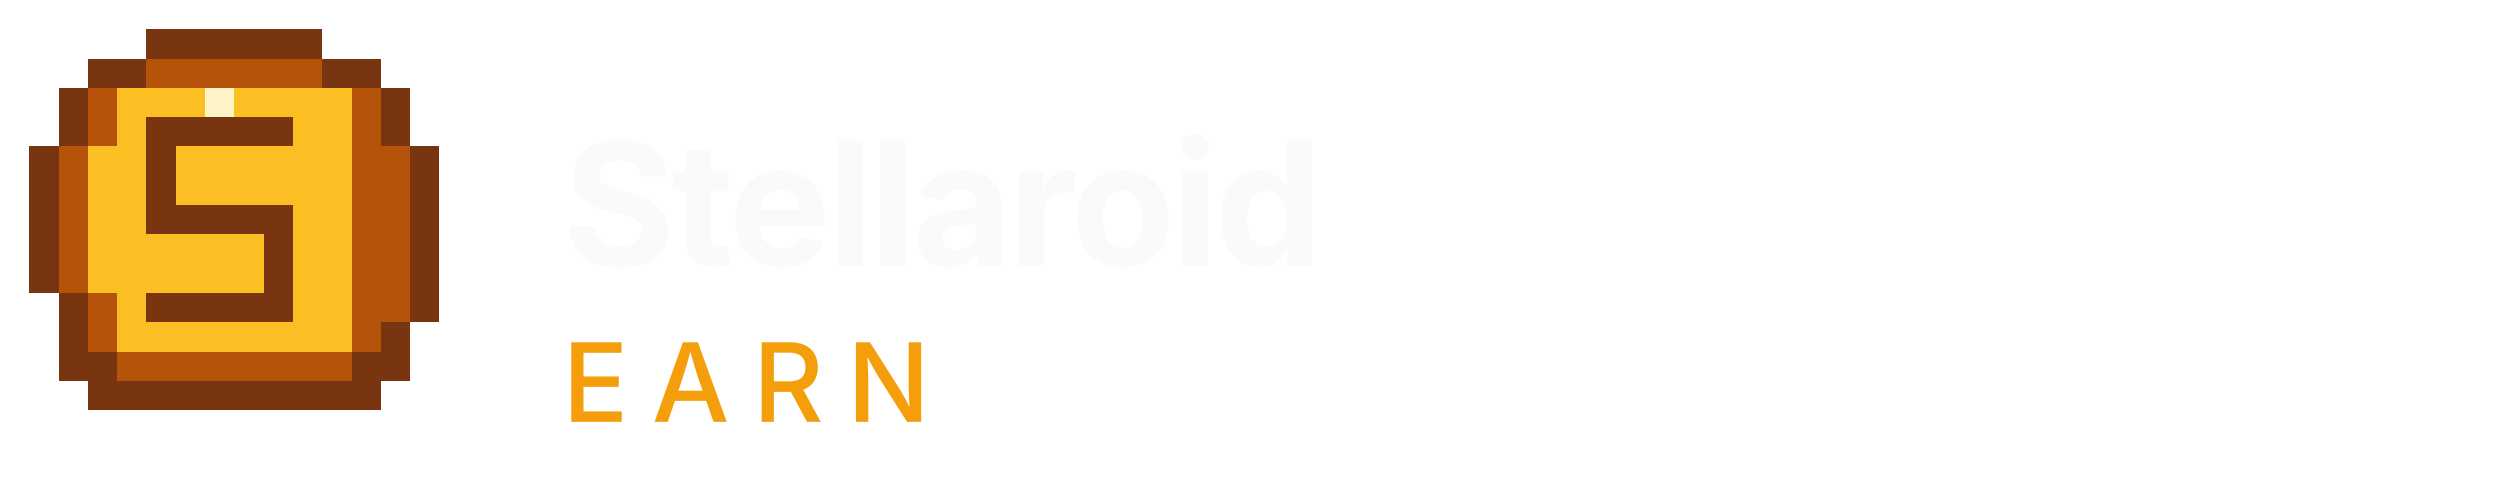
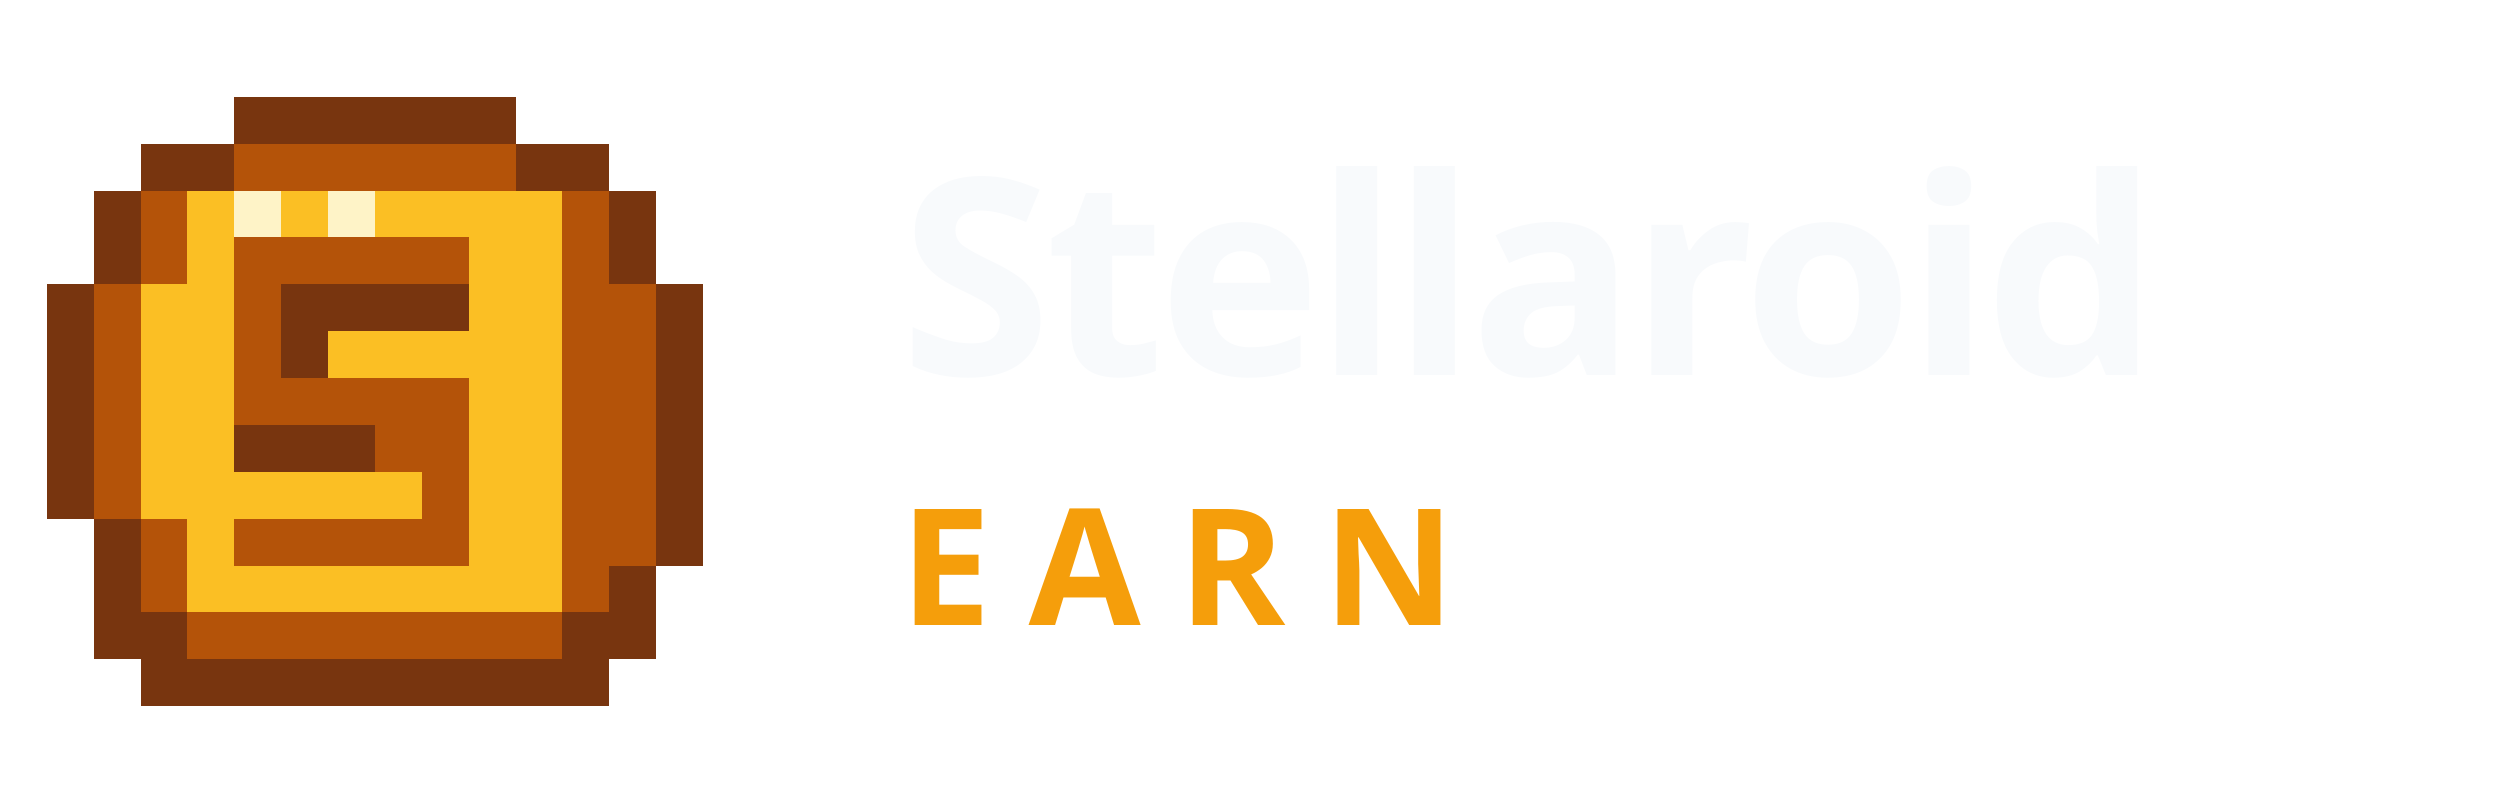
- <svg xmlns="http://www.w3.org/2000/svg" viewBox="0 0 320 64" role="img" aria-label="Stellaroid Earn">
+ <svg xmlns="http://www.w3.org/2000/svg" viewBox="0 0 200 64" role="img" aria-label="Stellaroid Earn">
  <defs>
    <style>
      .sh{fill:#78350F}.md{fill:#B45309}.hi{fill:#FBBF24}.gl{fill:#FEF3C7}
    </style>
  </defs>
-   <g transform="scale(0.9375)" shape-rendering="crispEdges">
+   <g transform="translate(0, 4) scale(0.9375)" shape-rendering="crispEdges">
    <rect class="sh" x="20" y="4" width="4" height="4" />
    <rect class="sh" x="24" y="4" width="4" height="4" />
    <rect class="sh" x="28" y="4" width="4" height="4" />
    <rect class="sh" x="32" y="4" width="4" height="4" />
    <rect class="sh" x="36" y="4" width="4" height="4" />
    <rect class="sh" x="40" y="4" width="4" height="4" />
    <rect class="sh" x="12" y="8" width="4" height="4" />
    <rect class="sh" x="16" y="8" width="4" height="4" />
    <rect class="md" x="20" y="8" width="4" height="4" />
    <rect class="md" x="24" y="8" width="4" height="4" />
    <rect class="md" x="28" y="8" width="4" height="4" />
    <rect class="md" x="32" y="8" width="4" height="4" />
    <rect class="md" x="36" y="8" width="4" height="4" />
    <rect class="md" x="40" y="8" width="4" height="4" />
    <rect class="sh" x="44" y="8" width="4" height="4" />
    <rect class="sh" x="48" y="8" width="4" height="4" />
    <rect class="sh" x="8" y="12" width="4" height="4" />
    <rect class="md" x="12" y="12" width="4" height="4" />
    <rect class="hi" x="16" y="12" width="4" height="4" />
-     <rect class="hi" x="20" y="12" width="4" height="4" />
+     <rect class="gl" x="20" y="12" width="4" height="4" />
    <rect class="hi" x="24" y="12" width="4" height="4" />
    <rect class="gl" x="28" y="12" width="4" height="4" />
    <rect class="hi" x="32" y="12" width="4" height="4" />
    <rect class="hi" x="36" y="12" width="4" height="4" />
    <rect class="hi" x="40" y="12" width="4" height="4" />
    <rect class="hi" x="44" y="12" width="4" height="4" />
    <rect class="md" x="48" y="12" width="4" height="4" />
    <rect class="sh" x="52" y="12" width="4" height="4" />
    <rect class="sh" x="8" y="16" width="4" height="4" />
    <rect class="md" x="12" y="16" width="4" height="4" />
    <rect class="hi" x="16" y="16" width="4" height="4" />
-     <rect class="sh" x="20" y="16" width="4" height="4" />
-     <rect class="sh" x="24" y="16" width="4" height="4" />
-     <rect class="sh" x="28" y="16" width="4" height="4" />
-     <rect class="sh" x="32" y="16" width="4" height="4" />
-     <rect class="sh" x="36" y="16" width="4" height="4" />
+     <rect class="md" x="20" y="16" width="4" height="4" />
+     <rect class="md" x="24" y="16" width="4" height="4" />
+     <rect class="md" x="28" y="16" width="4" height="4" />
+     <rect class="md" x="32" y="16" width="4" height="4" />
+     <rect class="md" x="36" y="16" width="4" height="4" />
    <rect class="hi" x="40" y="16" width="4" height="4" />
    <rect class="hi" x="44" y="16" width="4" height="4" />
    <rect class="md" x="48" y="16" width="4" height="4" />
    <rect class="sh" x="52" y="16" width="4" height="4" />
    <rect class="sh" x="4" y="20" width="4" height="4" />
    <rect class="md" x="8" y="20" width="4" height="4" />
    <rect class="hi" x="12" y="20" width="4" height="4" />
    <rect class="hi" x="16" y="20" width="4" height="4" />
-     <rect class="sh" x="20" y="20" width="4" height="4" />
-     <rect class="hi" x="24" y="20" width="4" height="4" />
-     <rect class="hi" x="28" y="20" width="4" height="4" />
-     <rect class="hi" x="32" y="20" width="4" height="4" />
-     <rect class="hi" x="36" y="20" width="4" height="4" />
+     <rect class="md" x="20" y="20" width="4" height="4" />
+     <rect class="sh" x="24" y="20" width="4" height="4" />
+     <rect class="sh" x="28" y="20" width="4" height="4" />
+     <rect class="sh" x="32" y="20" width="4" height="4" />
+     <rect class="sh" x="36" y="20" width="4" height="4" />
    <rect class="hi" x="40" y="20" width="4" height="4" />
    <rect class="hi" x="44" y="20" width="4" height="4" />
    <rect class="md" x="48" y="20" width="4" height="4" />
    <rect class="md" x="52" y="20" width="4" height="4" />
    <rect class="sh" x="56" y="20" width="4" height="4" />
    <rect class="sh" x="4" y="24" width="4" height="4" />
    <rect class="md" x="8" y="24" width="4" height="4" />
    <rect class="hi" x="12" y="24" width="4" height="4" />
    <rect class="hi" x="16" y="24" width="4" height="4" />
-     <rect class="sh" x="20" y="24" width="4" height="4" />
-     <rect class="hi" x="24" y="24" width="4" height="4" />
+     <rect class="md" x="20" y="24" width="4" height="4" />
+     <rect class="sh" x="24" y="24" width="4" height="4" />
    <rect class="hi" x="28" y="24" width="4" height="4" />
    <rect class="hi" x="32" y="24" width="4" height="4" />
    <rect class="hi" x="36" y="24" width="4" height="4" />
    <rect class="hi" x="40" y="24" width="4" height="4" />
    <rect class="hi" x="44" y="24" width="4" height="4" />
    <rect class="md" x="48" y="24" width="4" height="4" />
    <rect class="md" x="52" y="24" width="4" height="4" />
    <rect class="sh" x="56" y="24" width="4" height="4" />
    <rect class="sh" x="4" y="28" width="4" height="4" />
    <rect class="md" x="8" y="28" width="4" height="4" />
    <rect class="hi" x="12" y="28" width="4" height="4" />
    <rect class="hi" x="16" y="28" width="4" height="4" />
-     <rect class="sh" x="20" y="28" width="4" height="4" />
-     <rect class="sh" x="24" y="28" width="4" height="4" />
-     <rect class="sh" x="28" y="28" width="4" height="4" />
-     <rect class="sh" x="32" y="28" width="4" height="4" />
-     <rect class="sh" x="36" y="28" width="4" height="4" />
+     <rect class="md" x="20" y="28" width="4" height="4" />
+     <rect class="md" x="24" y="28" width="4" height="4" />
+     <rect class="md" x="28" y="28" width="4" height="4" />
+     <rect class="md" x="32" y="28" width="4" height="4" />
+     <rect class="md" x="36" y="28" width="4" height="4" />
    <rect class="hi" x="40" y="28" width="4" height="4" />
    <rect class="hi" x="44" y="28" width="4" height="4" />
    <rect class="md" x="48" y="28" width="4" height="4" />
    <rect class="md" x="52" y="28" width="4" height="4" />
    <rect class="sh" x="56" y="28" width="4" height="4" />
    <rect class="sh" x="4" y="32" width="4" height="4" />
    <rect class="md" x="8" y="32" width="4" height="4" />
    <rect class="hi" x="12" y="32" width="4" height="4" />
    <rect class="hi" x="16" y="32" width="4" height="4" />
-     <rect class="hi" x="20" y="32" width="4" height="4" />
-     <rect class="hi" x="24" y="32" width="4" height="4" />
-     <rect class="hi" x="28" y="32" width="4" height="4" />
-     <rect class="hi" x="32" y="32" width="4" height="4" />
-     <rect class="sh" x="36" y="32" width="4" height="4" />
+     <rect class="sh" x="20" y="32" width="4" height="4" />
+     <rect class="sh" x="24" y="32" width="4" height="4" />
+     <rect class="sh" x="28" y="32" width="4" height="4" />
+     <rect class="md" x="32" y="32" width="4" height="4" />
+     <rect class="md" x="36" y="32" width="4" height="4" />
    <rect class="hi" x="40" y="32" width="4" height="4" />
    <rect class="hi" x="44" y="32" width="4" height="4" />
    <rect class="md" x="48" y="32" width="4" height="4" />
    <rect class="md" x="52" y="32" width="4" height="4" />
    <rect class="sh" x="56" y="32" width="4" height="4" />
    <rect class="sh" x="4" y="36" width="4" height="4" />
    <rect class="md" x="8" y="36" width="4" height="4" />
    <rect class="hi" x="12" y="36" width="4" height="4" />
    <rect class="hi" x="16" y="36" width="4" height="4" />
    <rect class="hi" x="20" y="36" width="4" height="4" />
    <rect class="hi" x="24" y="36" width="4" height="4" />
    <rect class="hi" x="28" y="36" width="4" height="4" />
    <rect class="hi" x="32" y="36" width="4" height="4" />
-     <rect class="sh" x="36" y="36" width="4" height="4" />
+     <rect class="md" x="36" y="36" width="4" height="4" />
    <rect class="hi" x="40" y="36" width="4" height="4" />
    <rect class="hi" x="44" y="36" width="4" height="4" />
    <rect class="md" x="48" y="36" width="4" height="4" />
    <rect class="md" x="52" y="36" width="4" height="4" />
    <rect class="sh" x="56" y="36" width="4" height="4" />
    <rect class="sh" x="8" y="40" width="4" height="4" />
    <rect class="md" x="12" y="40" width="4" height="4" />
    <rect class="hi" x="16" y="40" width="4" height="4" />
-     <rect class="sh" x="20" y="40" width="4" height="4" />
-     <rect class="sh" x="24" y="40" width="4" height="4" />
-     <rect class="sh" x="28" y="40" width="4" height="4" />
-     <rect class="sh" x="32" y="40" width="4" height="4" />
-     <rect class="sh" x="36" y="40" width="4" height="4" />
+     <rect class="md" x="20" y="40" width="4" height="4" />
+     <rect class="md" x="24" y="40" width="4" height="4" />
+     <rect class="md" x="28" y="40" width="4" height="4" />
+     <rect class="md" x="32" y="40" width="4" height="4" />
+     <rect class="md" x="36" y="40" width="4" height="4" />
    <rect class="hi" x="40" y="40" width="4" height="4" />
    <rect class="hi" x="44" y="40" width="4" height="4" />
    <rect class="md" x="48" y="40" width="4" height="4" />
    <rect class="md" x="52" y="40" width="4" height="4" />
    <rect class="sh" x="56" y="40" width="4" height="4" />
    <rect class="sh" x="8" y="44" width="4" height="4" />
    <rect class="md" x="12" y="44" width="4" height="4" />
    <rect class="hi" x="16" y="44" width="4" height="4" />
    <rect class="hi" x="20" y="44" width="4" height="4" />
    <rect class="hi" x="24" y="44" width="4" height="4" />
    <rect class="hi" x="28" y="44" width="4" height="4" />
    <rect class="hi" x="32" y="44" width="4" height="4" />
    <rect class="hi" x="36" y="44" width="4" height="4" />
    <rect class="hi" x="40" y="44" width="4" height="4" />
    <rect class="hi" x="44" y="44" width="4" height="4" />
    <rect class="md" x="48" y="44" width="4" height="4" />
    <rect class="sh" x="52" y="44" width="4" height="4" />
    <rect class="sh" x="8" y="48" width="4" height="4" />
    <rect class="sh" x="12" y="48" width="4" height="4" />
    <rect class="md" x="16" y="48" width="4" height="4" />
    <rect class="md" x="20" y="48" width="4" height="4" />
    <rect class="md" x="24" y="48" width="4" height="4" />
    <rect class="md" x="28" y="48" width="4" height="4" />
    <rect class="md" x="32" y="48" width="4" height="4" />
    <rect class="md" x="36" y="48" width="4" height="4" />
    <rect class="md" x="40" y="48" width="4" height="4" />
    <rect class="md" x="44" y="48" width="4" height="4" />
    <rect class="sh" x="48" y="48" width="4" height="4" />
    <rect class="sh" x="52" y="48" width="4" height="4" />
    <rect class="sh" x="12" y="52" width="4" height="4" />
    <rect class="sh" x="16" y="52" width="4" height="4" />
    <rect class="sh" x="20" y="52" width="4" height="4" />
    <rect class="sh" x="24" y="52" width="4" height="4" />
    <rect class="sh" x="28" y="52" width="4" height="4" />
    <rect class="sh" x="32" y="52" width="4" height="4" />
    <rect class="sh" x="36" y="52" width="4" height="4" />
    <rect class="sh" x="40" y="52" width="4" height="4" />
    <rect class="sh" x="44" y="52" width="4" height="4" />
    <rect class="sh" x="48" y="52" width="4" height="4" />
  </g>
-   <g font-family="ui-sans-serif, system-ui, -apple-system, 'Segoe UI', sans-serif" fill="#F8FAFC">
-     <text x="72" y="34" font-size="22" font-weight="700" letter-spacing="-0.5">Stellaroid</text>
-     <text x="72" y="54" font-size="14" font-weight="500" fill="#F59E0B" letter-spacing="3">EARN</text>
-   </g>
+   <text x="72" y="30" font-family="'Orbitron', system-ui, sans-serif" font-size="22" font-weight="700" letter-spacing="-0.5" fill="#F8FAFC">Stellaroid</text>
+   <text x="72" y="50" font-family="'Orbitron', system-ui, sans-serif" font-size="13" font-weight="600" letter-spacing="3" fill="#F59E0B">EARN</text>
</svg>
